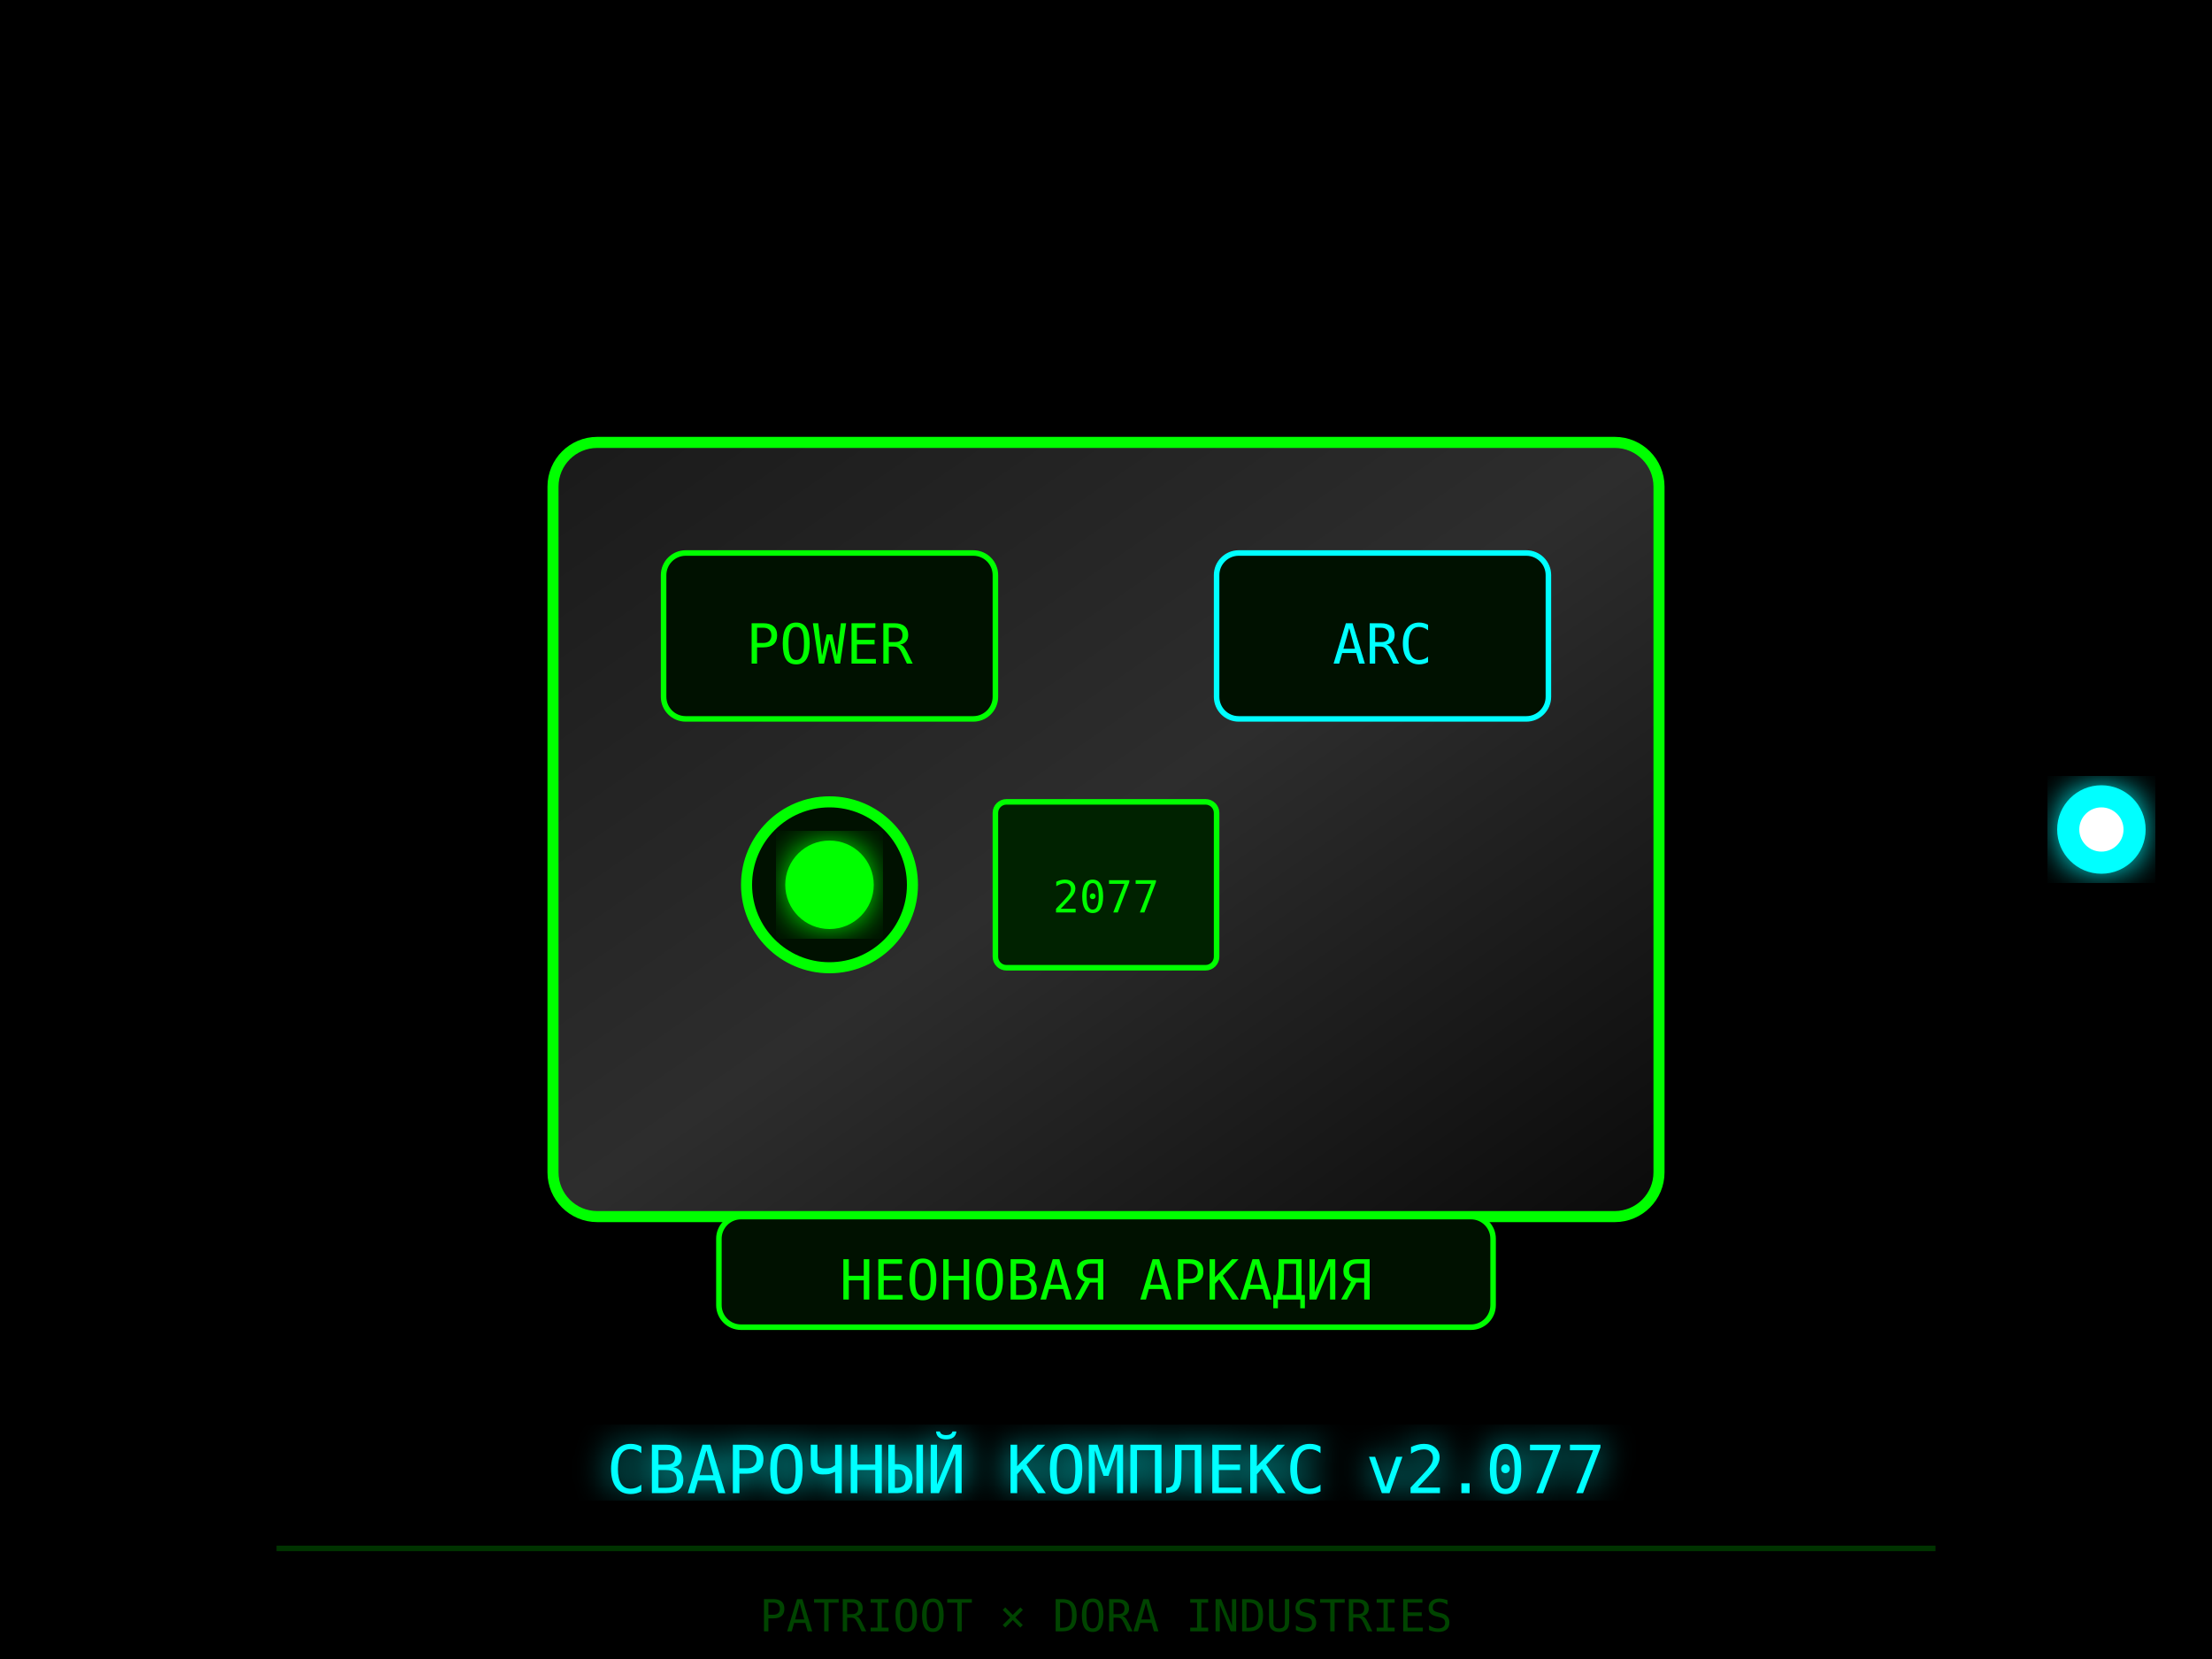
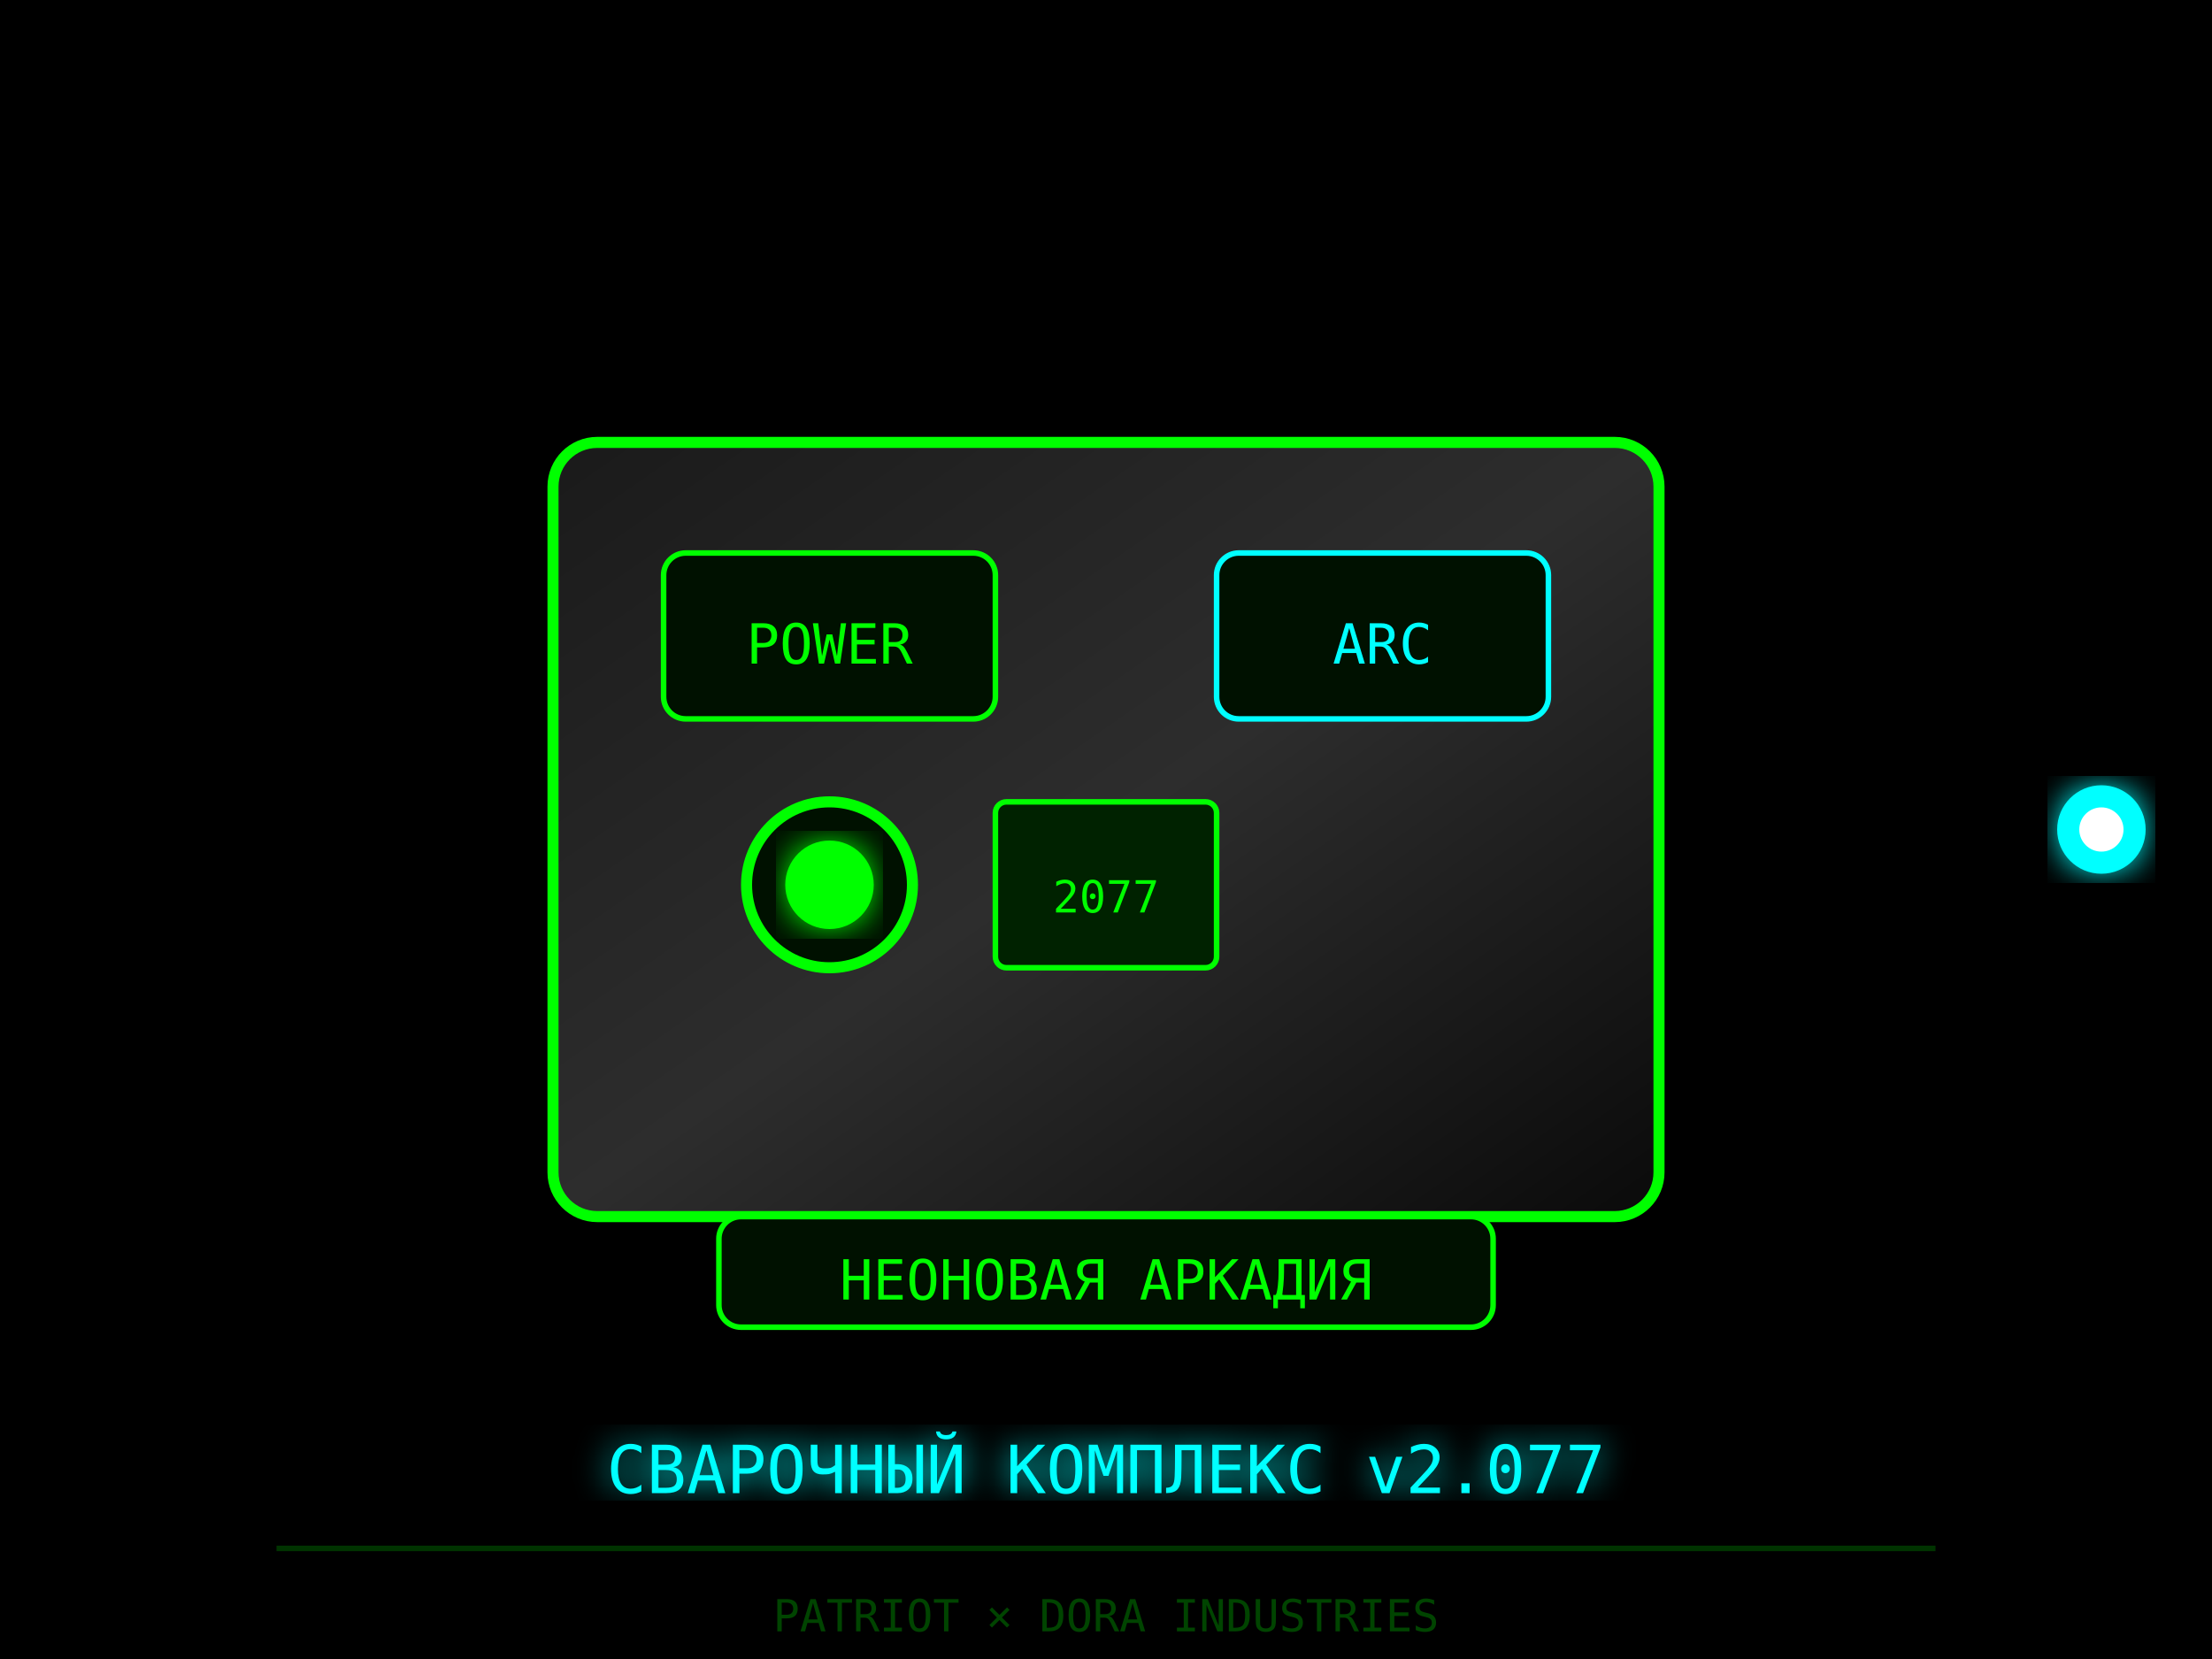
<svg xmlns="http://www.w3.org/2000/svg" viewBox="0 0 400 300" width="400" height="300">
  <defs>
    <linearGradient id="bodyGrad" x1="0%" y1="0%" x2="100%" y2="100%">
      <stop offset="0%" style="stop-color:#1a1a1a;stop-opacity:1" />
      <stop offset="50%" style="stop-color:#2d2d2d;stop-opacity:1" />
      <stop offset="100%" style="stop-color:#0a0a0a;stop-opacity:1" />
    </linearGradient>
    <linearGradient id="arcGrad" x1="0%" y1="0%" x2="100%" y2="0%">
      <stop offset="0%" style="stop-color:#00ffff;stop-opacity:1" />
      <stop offset="50%" style="stop-color:#00ff00;stop-opacity:1" />
      <stop offset="100%" style="stop-color:#00ffff;stop-opacity:1" />
    </linearGradient>
    <filter id="glow">
      <feGaussianBlur stdDeviation="3" result="coloredBlur" />
      <feMerge>
        <feMergeNode in="coloredBlur" />
        <feMergeNode in="SourceGraphic" />
      </feMerge>
    </filter>
  </defs>
  <rect width="400" height="300" fill="#000" />
  <rect x="100" y="80" width="200" height="140" rx="8" fill="url(#bodyGrad)" stroke="#00ff00" stroke-width="2" />
  <rect x="120" y="100" width="60" height="30" rx="4" fill="#001100" stroke="#00ff00" stroke-width="1" />
  <text x="150" y="120" font-family="monospace" font-size="10" fill="#00ff00" text-anchor="middle">POWER</text>
  <rect x="220" y="100" width="60" height="30" rx="4" fill="#001100" stroke="#00ffff" stroke-width="1" />
  <text x="250" y="120" font-family="monospace" font-size="10" fill="#00ffff" text-anchor="middle">ARC</text>
  <circle cx="150" cy="160" r="15" fill="#001100" stroke="#00ff00" stroke-width="2" />
  <circle cx="150" cy="160" r="8" fill="#00ff00" filter="url(#glow)" />
  <rect x="180" y="145" width="40" height="30" rx="2" fill="#002200" stroke="#00ff00" stroke-width="1" />
  <text x="200" y="165" font-family="monospace" font-size="8" fill="#00ff00" text-anchor="middle">2077</text>
  <path d="M 300 150 L 380 150" stroke="url(#arcGrad)" stroke-width="4" filter="url(#glow)" />
  <circle cx="380" cy="150" r="8" fill="#00ffff" filter="url(#glow)" />
  <circle cx="380" cy="150" r="4" fill="#ffffff" />
  <rect x="130" y="220" width="140" height="20" rx="4" fill="#001100" stroke="#00ff00" stroke-width="1" />
  <text x="200" y="235" font-family="monospace" font-size="10" fill="#00ff00" text-anchor="middle">НЕОНОВАЯ АРКАДИЯ</text>
  <text x="200" y="270" font-family="monospace" font-size="12" fill="#00ffff" text-anchor="middle" filter="url(#glow)">СВАРОЧНЫЙ КОМПЛЕКС v2.077</text>
  <line x1="50" y1="280" x2="350" y2="280" stroke="#003300" stroke-width="1" />
-   <text x="200" y="295" font-family="monospace" font-size="8" fill="#004400" text-anchor="middle">PATRIOOT × DORA INDUSTRIES</text>
+   <text x="200" y="295" font-family="monospace" font-size="8" fill="#004400" text-anchor="middle">PATRIOT × DORA INDUSTRIES</text>
</svg>
